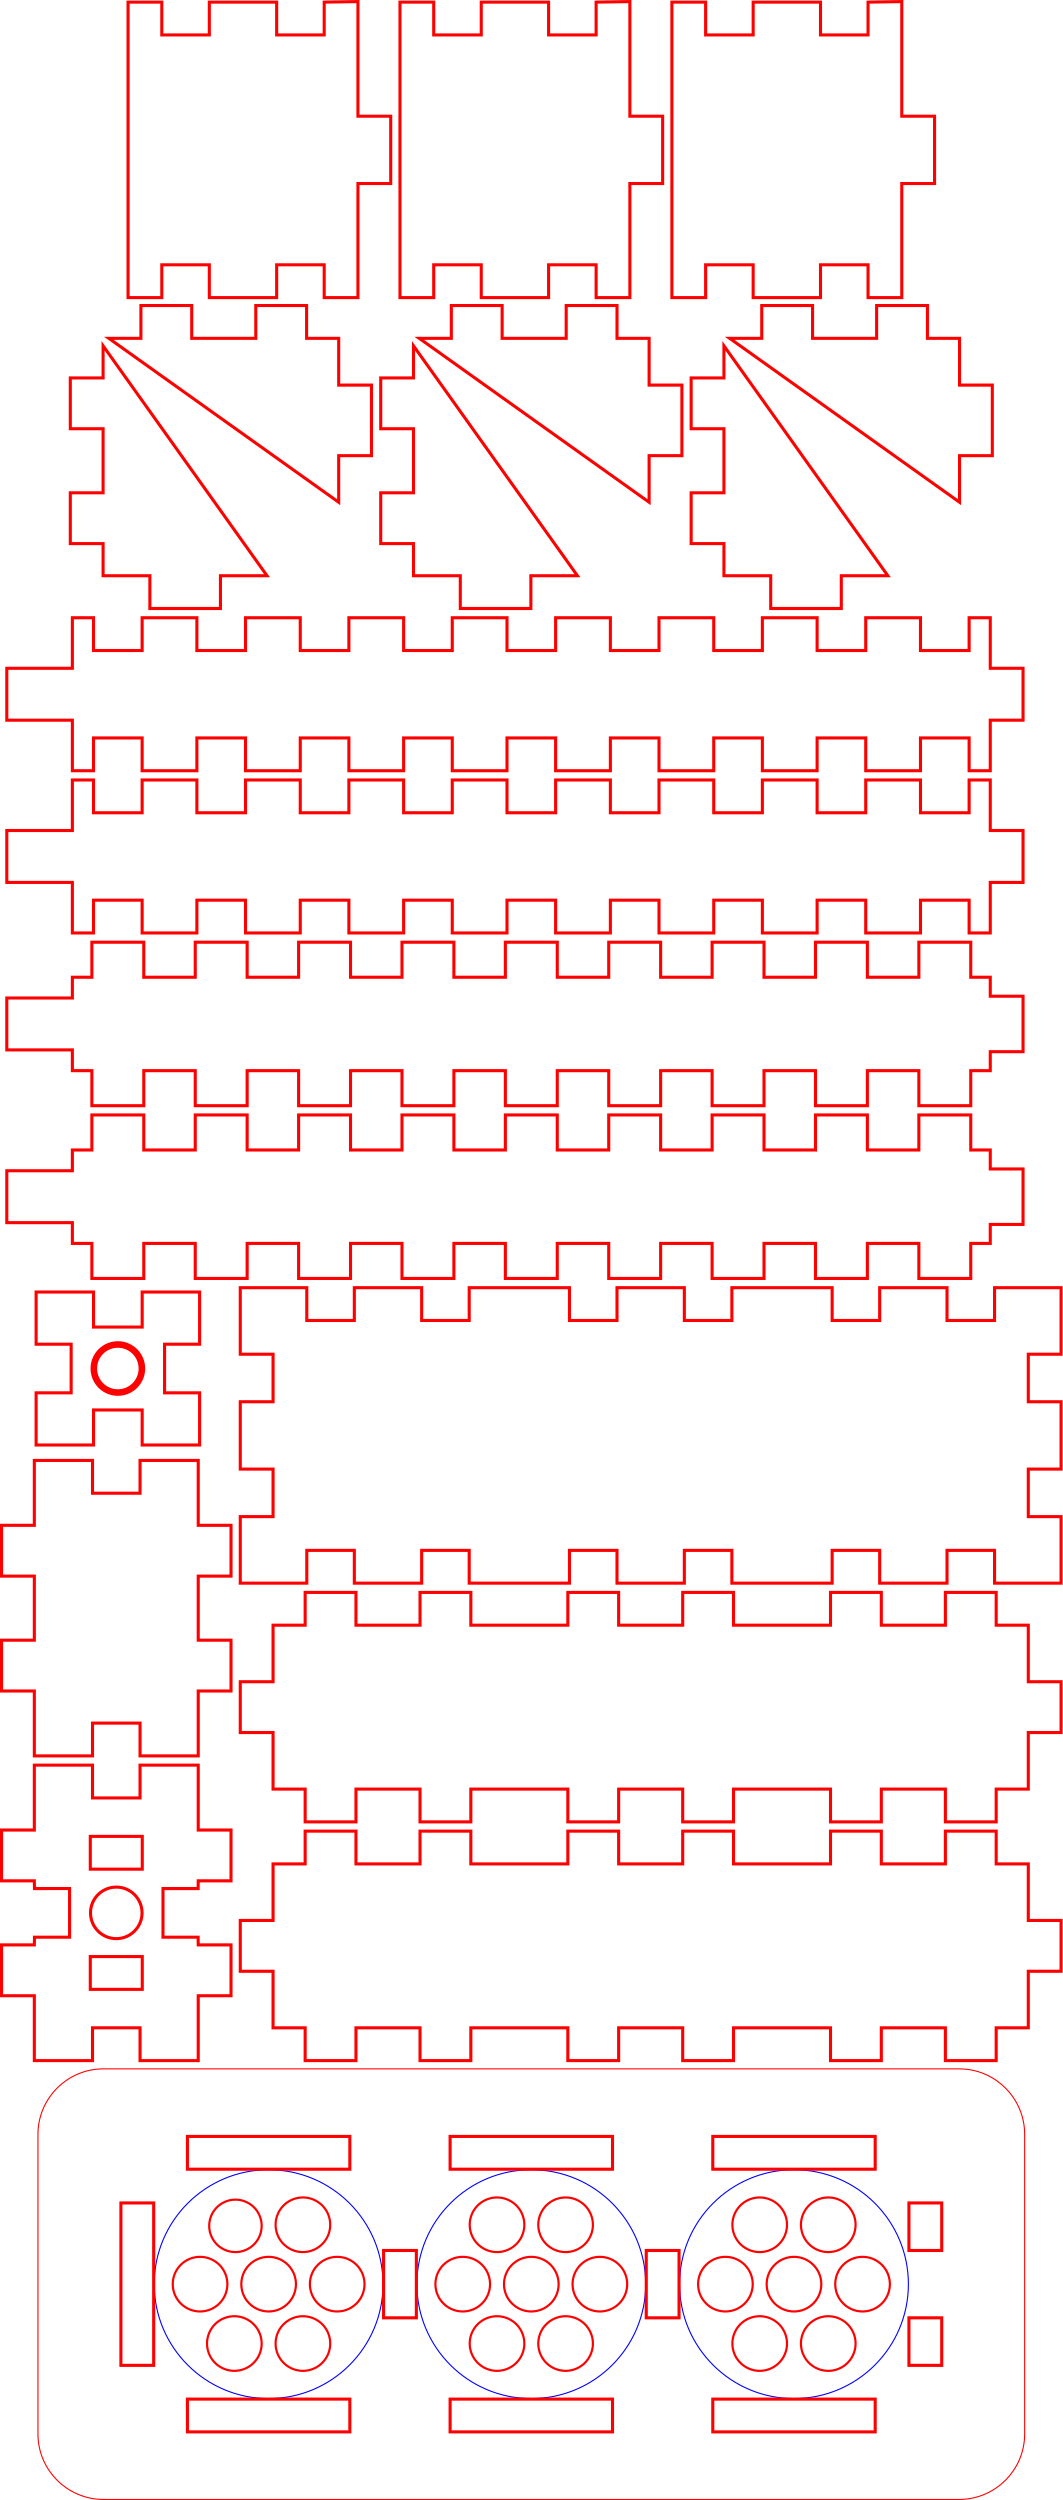
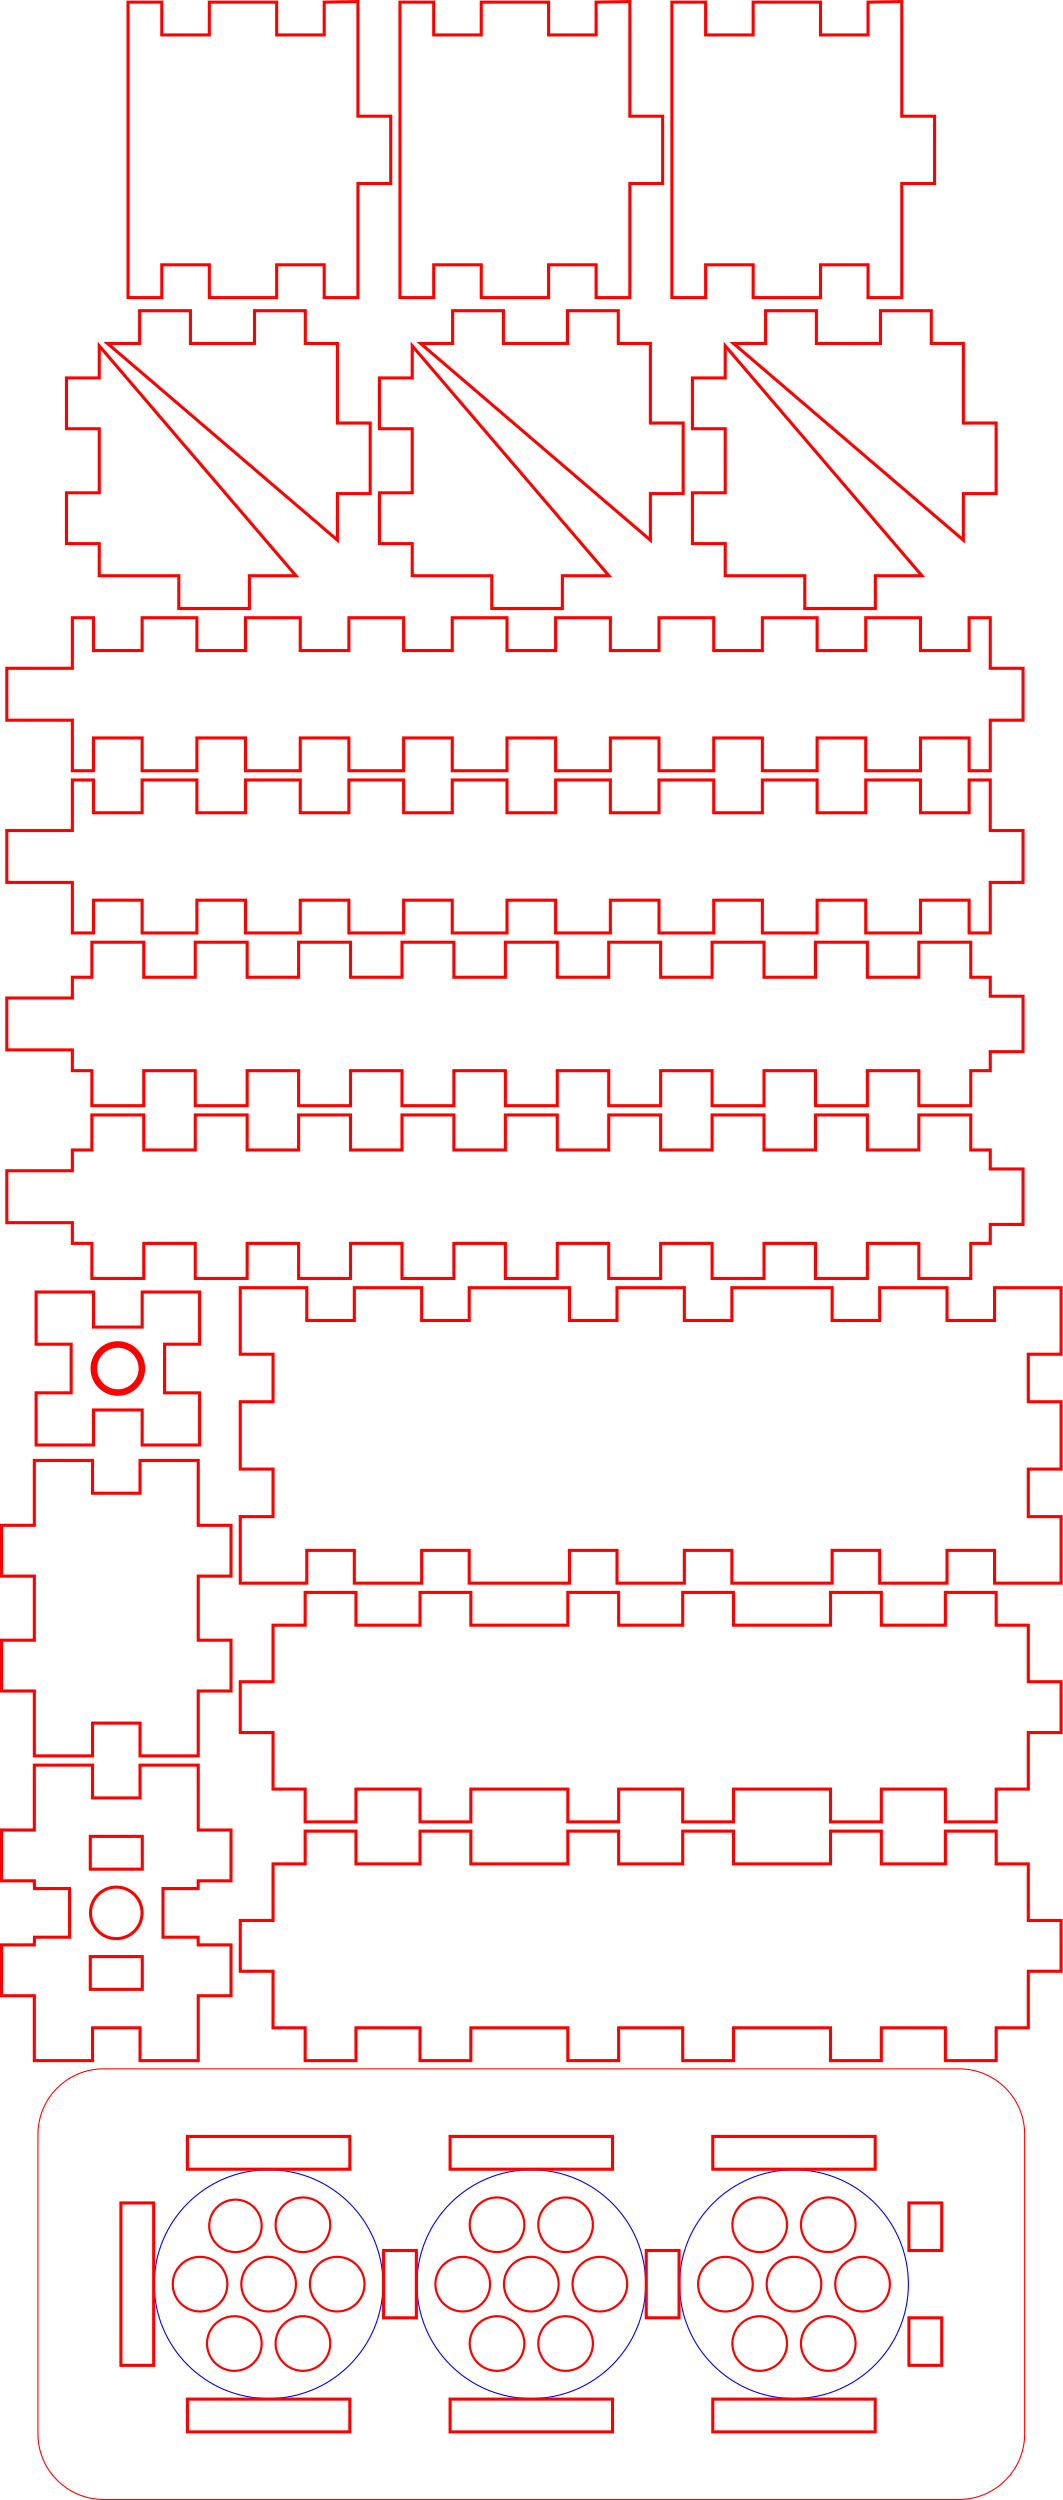
<svg xmlns="http://www.w3.org/2000/svg" width="97.245mm" height="228.787mm" viewBox="0 0 344.569 810.662" id="svg18284" version="1.1">
  <defs id="defs18286" />
  <g id="layer1" transform="translate(-290.5729,102.5405)">
    <text id="text5680" y="339.051" x="437.163" style="font-style:normal;font-weight:normal;font-size:20px;line-height:125%;font-family:Sans;letter-spacing:0px;word-spacing:0px;opacity:1;fill:none;fill-opacity:1;stroke:#0000ff" xml:space="preserve">
      <tspan y="339.051" x="437.163" id="tspan5682" />
    </text>
    <circle r="37.097" cy="377.68" cx="-638.131" id="circle8802" style="opacity:1;fill:none;fill-opacity:1;stroke:#0000ff;stroke-width:0.354;stroke-miterlimit:4;stroke-dasharray:none;stroke-opacity:1" transform="matrix(0,-1,1,0,0,0)" />
    <circle r="8.858" cy="377.68" cx="-638.131" id="circle8806" style="opacity:1;fill:none;fill-opacity:1;stroke:#ff0000;stroke-width:0.709;stroke-miterlimit:4;stroke-dasharray:none;stroke-opacity:1" transform="matrix(0,-1,1,0,0,0)" />
    <circle r="8.858" cy="355.445" cx="-638.131" id="circle8832" style="opacity:1;fill:none;fill-opacity:1;stroke:#ff0000;stroke-width:0.709;stroke-miterlimit:4;stroke-dasharray:none;stroke-opacity:1" transform="matrix(0,-1,1,0,0,0)" />
    <circle transform="matrix(0.8660254,-0.5,0.5,0.8660254,0,0)" style="opacity:1;fill:none;fill-opacity:1;stroke:#ff0000;stroke-width:0.709;stroke-miterlimit:4;stroke-dasharray:none;stroke-opacity:1" id="circle8834" cx="8.144" cy="719.727" r="8.504" />
    <circle transform="matrix(0.8660254,0.5,-0.5,0.8660254,0,0)" r="8.858" cy="341.563" cx="646.145" id="circle8836" style="opacity:1;fill:none;fill-opacity:1;stroke:#ff0000;stroke-width:0.709;stroke-miterlimit:4;stroke-dasharray:none;stroke-opacity:1" />
    <circle transform="matrix(0,1,-1,0,0,0)" style="opacity:1;fill:none;fill-opacity:1;stroke:#ff0000;stroke-width:0.709;stroke-miterlimit:4;stroke-dasharray:none;stroke-opacity:1" id="circle8838" cx="638.131" cy="-399.914" r="8.858" />
    <circle transform="matrix(-0.8660254,0.5,-0.5,-0.8660254,0,0)" r="8.858" cy="-763.712" cx="-8.015" id="circle8840" style="opacity:1;fill:none;fill-opacity:1;stroke:#ff0000;stroke-width:0.709;stroke-miterlimit:4;stroke-dasharray:none;stroke-opacity:1" />
    <circle transform="matrix(-0.8660254,-0.5,0.5,-0.8660254,0,0)" style="opacity:1;fill:none;fill-opacity:1;stroke:#ff0000;stroke-width:0.709;stroke-miterlimit:4;stroke-dasharray:none;stroke-opacity:1" id="circle8842" cx="-646.145" cy="-386.032" r="8.858" />
    <circle style="opacity:1;fill:none;fill-opacity:1;stroke:#0000ff;stroke-width:0.354;stroke-miterlimit:4;stroke-dasharray:none;stroke-opacity:1" id="circle8939" cx="-638.131" cy="462.857" r="37.097" transform="matrix(0,-1,1,0,0,0)" />
    <circle style="opacity:1;fill:none;fill-opacity:1;stroke:#ff0000;stroke-width:0.709;stroke-miterlimit:4;stroke-dasharray:none;stroke-opacity:1" id="circle8943" cx="-638.131" cy="462.857" r="8.858" transform="matrix(0,-1,1,0,0,0)" />
    <circle style="opacity:1;fill:none;fill-opacity:1;stroke:#ff0000;stroke-width:0.709;stroke-miterlimit:4;stroke-dasharray:none;stroke-opacity:1" id="circle8945" cx="-638.131" cy="440.623" r="8.858" transform="matrix(0,-1,1,0,0,0)" />
    <circle r="8.858" cy="761.832" cx="81.781" id="circle8947" style="opacity:1;fill:none;fill-opacity:1;stroke:#ff0000;stroke-width:0.709;stroke-miterlimit:4;stroke-dasharray:none;stroke-opacity:1" transform="matrix(0.8660254,-0.5,0.5,0.8660254,0,0)" />
    <circle style="opacity:1;fill:none;fill-opacity:1;stroke:#ff0000;stroke-width:0.709;stroke-miterlimit:4;stroke-dasharray:none;stroke-opacity:1" id="circle8949" cx="719.911" cy="298.975" r="8.858" transform="matrix(0.8660254,0.5,-0.5,0.8660254,0,0)" />
    <circle r="8.858" cy="-485.091" cx="638.131" id="circle8951" style="opacity:1;fill:none;fill-opacity:1;stroke:#ff0000;stroke-width:0.709;stroke-miterlimit:4;stroke-dasharray:none;stroke-opacity:1" transform="matrix(0,1,-1,0,0,0)" />
    <circle style="opacity:1;fill:none;fill-opacity:1;stroke:#ff0000;stroke-width:0.709;stroke-miterlimit:4;stroke-dasharray:none;stroke-opacity:1" id="circle8953" cx="-81.781" cy="-806.3" r="8.858" transform="matrix(-0.8660254,0.5,-0.5,-0.8660254,0,0)" />
    <circle r="8.858" cy="-343.443" cx="-719.911" id="circle8955" style="opacity:1;fill:none;fill-opacity:1;stroke:#ff0000;stroke-width:0.709;stroke-miterlimit:4;stroke-dasharray:none;stroke-opacity:1" transform="matrix(-0.8660254,-0.5,0.5,-0.8660254,0,0)" />
    <circle r="37.097" cy="548.035" cx="-638.131" id="circle8961" style="opacity:1;fill:none;fill-opacity:1;stroke:#0000ff;stroke-width:0.354;stroke-miterlimit:4;stroke-dasharray:none;stroke-opacity:1" transform="matrix(0,-1,1,0,0,0)" />
    <circle r="8.858" cy="548.035" cx="-638.131" id="circle8965" style="opacity:1;fill:none;fill-opacity:1;stroke:#ff0000;stroke-width:0.709;stroke-miterlimit:4;stroke-dasharray:none;stroke-opacity:1" transform="matrix(0,-1,1,0,0,0)" />
    <circle r="8.858" cy="525.8" cx="-638.131" id="circle8967" style="opacity:1;fill:none;fill-opacity:1;stroke:#ff0000;stroke-width:0.709;stroke-miterlimit:4;stroke-dasharray:none;stroke-opacity:1" transform="matrix(0,-1,1,0,0,0)" />
    <circle transform="matrix(0.8660254,-0.5,0.5,0.8660254,0,0)" style="opacity:1;fill:none;fill-opacity:1;stroke:#ff0000;stroke-width:0.709;stroke-miterlimit:4;stroke-dasharray:none;stroke-opacity:1" id="circle8969" cx="155.547" cy="804.421" r="8.858" />
    <circle transform="matrix(0.8660254,0.5,-0.5,0.8660254,0,0)" r="8.858" cy="256.386" cx="793.677" id="circle8971" style="opacity:1;fill:none;fill-opacity:1;stroke:#ff0000;stroke-width:0.709;stroke-miterlimit:4;stroke-dasharray:none;stroke-opacity:1" />
    <circle transform="matrix(0,1,-1,0,0,0)" style="opacity:1;fill:none;fill-opacity:1;stroke:#ff0000;stroke-width:0.709;stroke-miterlimit:4;stroke-dasharray:none;stroke-opacity:1" id="circle8973" cx="638.131" cy="-570.269" r="8.858" />
    <circle transform="matrix(-0.8660254,0.5,-0.5,-0.8660254,0,0)" r="8.858" cy="-848.889" cx="-155.546" id="circle8975" style="opacity:1;fill:none;fill-opacity:1;stroke:#ff0000;stroke-width:0.709;stroke-miterlimit:4;stroke-dasharray:none;stroke-opacity:1" />
    <circle transform="matrix(-0.8660254,-0.5,0.5,-0.8660254,0,0)" style="opacity:1;fill:none;fill-opacity:1;stroke:#ff0000;stroke-width:0.709;stroke-miterlimit:4;stroke-dasharray:none;stroke-opacity:1" id="circle8977" cx="-793.677" cy="-300.854" r="8.858" />
    <path style="opacity:1;fill:none;stroke:#ff0000" d="m 388.598,600.857 15.413,0 0,-10.63 -15.413,0 -21.836,0 -15.413,0 0,10.63 15.413,0 z" id="path10354" />
    <path style="opacity:1;fill:none;stroke:#ff0000" d="m 473.775,600.857 15.413,0 0,-10.63 -15.413,0 -21.836,0 -15.413,0 0,10.63 15.413,0 z" id="path10352" />
    <path style="opacity:1;fill:none;stroke:#ff0000" d="m 558.953,600.857 15.413,0 0,-10.63 -15.413,0 -21.836,0 -15.413,0 0,10.63 15.413,0 z" id="path10350" />
    <path style="opacity:1;fill:none;stroke:#ff0000" d="m 595.937,611.799 -10.63,0 0,15.413 10.63,0 z" id="path10348" />
    <path style="opacity:1;fill:none;stroke:#ff0000" d="m 595.937,649.049 -10.63,0 0,15.413 10.63,0 z" id="path10346" />
    <path style="opacity:1;fill:none;stroke:#ff0000" d="m 537.117,675.405 -15.413,0 0,10.63 15.413,0 21.836,0 15.413,0 0,-10.63 -15.413,0 z" id="path10344" />
    <path style="opacity:1;fill:none;stroke:#ff0000" d="m 451.939,675.405 -15.413,0 0,10.63 15.413,0 21.836,0 15.413,0 0,-10.63 -15.413,0 z" id="path10342" />
    <path style="opacity:1;fill:none;stroke:#ff0000" d="m 366.761,675.405 -15.413,0 0,10.63 15.413,0 21.836,0 15.413,0 0,-10.63 -15.413,0 z" id="path10340" />
    <path style="opacity:1;fill:none;stroke:#ff0000" d="m 340.408,627.212 0,-15.413 -10.63,0 0,15.413 0,21.837 0,15.413 10.63,0 0,-15.413 z" id="path9921" />
    <rect style="opacity:1;fill:none;fill-opacity:1;stroke:#ff0000;stroke-width:0.354;stroke-miterlimit:4;stroke-dasharray:none;stroke-opacity:1" id="rect10013" width="139.628" height="319.954" x="-707.945" y="302.88" ry="21.26" rx="21.26" transform="matrix(0,-1,1,0,0,0)" />
    <path id="path10356" d="m 414.953,627.212 0,21.837 10.63,0 0,-21.837 z" style="opacity:1;fill:none;stroke:#ff0000" />
    <path style="opacity:1;fill:none;stroke:#ff0000" d="m 500.131,627.212 0,21.837 10.63,0 0,-21.837 z" id="path10452" />
    <path style="opacity:1;fill:none;stroke:#ff0000" d="m 582.988,-102.032 0,21.758 0,15.413 10.63,0 0,21.837 -10.63,0 0,15.413 0,21.578 -10.941,-0.01 0,-10.63 -15.413,0 0,10.63 -21.836,0 0,-10.63 -15.413,0 0,10.63 -10.941,0 0,-95.808 10.941,0 0,10.63 15.413,0 0,-10.63 21.836,0 0,10.63 15.413,0 0,-10.63 z" id="path10042" />
    <path id="path15835" d="m 406.64,-102.032 0,21.758 0,15.413 10.63,0 0,21.837 -10.63,0 0,15.413 0,21.578 -10.941,-0.01 0,-10.63 -15.413,0 0,10.63 -21.836,0 0,-10.63 -15.413,0 0,10.63 -10.941,0 0,-95.808 10.941,0 0,10.63 15.413,0 0,-10.63 21.836,0 0,10.63 15.413,0 0,-10.63 z" style="opacity:1;fill:none;stroke:#ff0000" />
    <path id="path15837" d="m 494.814,-102.032 0,21.758 0,15.413 10.63,0 0,21.837 -10.63,0 0,15.413 0,21.578 -10.941,-0.01 0,-10.63 -15.413,0 0,10.63 -21.836,0 0,-10.63 -15.413,0 0,10.63 -10.941,0 0,-95.808 10.941,0 0,10.63 15.413,0 0,-10.63 21.836,0 0,10.63 15.413,0 0,-10.63 z" style="opacity:1;fill:none;stroke:#ff0000" />
    <path id="path9870" style="fill:none;stroke:#ff0000" d="m 335.984,466.832 0,-10.63 -15.413,0 0,10.63 -18.868,0 0,-21.04 -10.63,0 0,-16.476 10.63,0 0,-20.774 -10.63,0 0,-16.476 10.63,0 0,-21.04 18.868,0 0,10.63 15.413,0 0,-10.63 18.868,0 0,21.04 10.63,0 0,16.476 -10.63,0 0,20.774 10.63,0 0,16.476 -10.63,0 0,21.04 z" />
    <path style="fill:none;stroke:#ff0000" d="m 354.852,528.123 10.63,0 0,16.476 -10.63,0 0,21.04 -18.868,0 0,0 0,-10.63 -15.413,0 0,10.63 -18.868,0 0,-21.04 -10.63,0 0,-16.476 10.63,0 0.051,-2.503 11.377,1.3e-4 0,-15.768 -11.377,10e-5 -0.051,-2.503 -10.63,0 0,-16.476 10.63,0 0,-21.04 18.868,0 0,10.63 15.413,0 0,-10.63 18.868,0 0,21.04 10.63,0 0,16.476 -10.63,0 -0.034,2.504 -11.394,-2e-4 0,15.768 11.394,-2.5e-4 z" id="path15662" />
    <path id="path15605" style="fill:none;stroke:#ff0000;stroke-width:1" d="m 319.852,492.933 0,10.63 16.851,0 0,-10.63 z m 16.851,49.606 0,-10.63 -16.851,0 0,10.63 z" />
    <circle style="opacity:1;fill:none;fill-opacity:1;stroke:#ff0000;stroke-width:1;stroke-miterlimit:4;stroke-dasharray:none;stroke-opacity:1" id="path15733" cx="-517.736" cy="328.278" r="8.358" transform="matrix(0,-1,1,0,0,0)" />
    <path d="m 528.425,555.01 0,10.63 -16.476,0 0,-10.63 -20.773,0 0,10.63 -16.476,0 0,-10.63 -31.452,0 0,10.63 -16.476,0 0,-10.63 -20.773,0 0,10.63 -16.476,0 0,-10.63 -10.409,0 0,-18.337 -10.63,0 0,-16.476 10.63,0 0,-18.337 10.409,0 0,-10.63 16.476,0 0,10.63 20.773,0 0,-10.63 16.476,0 0,10.63 31.452,0 0,-10.63 16.476,0 0,10.63 20.773,0 0,-10.63 16.476,0 0,10.63 31.452,0 0,-10.63 16.476,0 0,10.63 20.773,0 0,-10.63 16.476,0 0,10.63 10.409,0 0,18.337 10.63,0 0,16.476 -10.63,0 0,18.337 -10.409,0 0,10.63 -16.476,0 0,-10.63 -20.773,0 0,10.63 -16.476,0 0,-10.63 z" style="fill:none;stroke:#ff0000" id="path10015" />
    <path d="m 560.408,315.013 0,10.63 15.413,0 0,-10.63 21.836,0 0,10.63 15.413,0 0,-10.63 21.57,0 0,21.572 -10.63,0 0,15.413 10.63,0 0,21.837 -10.63,0 0,15.413 10.63,0 0,21.572 -21.57,0 0,-10.63 -15.413,0 0,10.63 -21.836,0 0,-10.63 -15.413,0 0,10.63 -32.515,0 0,-10.63 -15.413,0 0,10.63 -21.836,0 0,-10.63 -15.413,0 0,10.63 -32.515,0 0,-10.63 -15.413,0 0,10.63 -21.836,0 0,-10.63 -15.413,0 0,10.63 -21.57,0 0,-21.572 10.63,0 0,-15.413 -10.63,0 0,-21.837 10.63,0 0,-15.413 -10.63,0 0,-21.572 21.57,0 0,10.63 15.413,0 0,-10.63 21.836,0 0,10.63 15.413,0 0,-10.63 32.515,0 0,10.63 15.413,0 0,-10.63 21.836,0 0,10.63 15.413,0 0,-10.63 z" style="fill:none;stroke:#ff0000" id="path10038" />
    <path id="path15843" style="fill:none;stroke:#ff0000" d="m 528.425,477.6 0,10.63 -16.476,0 0,-10.63 -20.773,0 0,10.63 -16.476,0 0,-10.63 -31.452,0 0,10.63 -16.476,0 0,-10.63 -20.773,0 0,10.63 -16.476,0 0,-10.63 -10.409,0 0,-18.337 -10.63,0 0,-16.476 10.63,0 0,-18.337 10.409,0 0,-10.63 16.476,0 0,10.63 20.773,0 0,-10.63 16.476,0 0,10.63 31.452,0 0,-10.63 16.476,0 0,10.63 20.773,0 0,-10.63 16.476,0 0,10.63 31.452,0 0,-10.63 16.476,0 0,10.63 20.773,0 0,-10.63 16.476,0 0,10.63 10.409,0 0,18.337 10.63,0 0,16.476 -10.63,0 0,18.337 -10.409,0 0,10.63 -16.476,0 0,-10.63 -20.773,0 0,10.63 -16.476,0 0,-10.63 z" />
    <path id="path15583" style="opacity:1;fill:none;stroke:#ff0000" d="m 314.038,130.992 -21.259,0 0,-16.831 21.259,0 0,-16.389 6.856,0 0,10.63 15.768,0 0,-10.63 17.752,0 0,10.63 15.768,0 0,-10.63 17.752,0 0,10.63 15.768,0 0,-10.63 17.752,0 0,10.63 15.768,0 0,-10.63 17.752,0 0,10.63 15.768,0 0,-10.63 17.752,0 0,10.63 15.768,0 0,-10.63 17.752,0 0,10.63 15.768,0 0,-10.63 17.752,0 0,10.63 15.768,0 0,-10.63 17.752,0 0,10.63 15.768,0 0,-10.63 6.856,0 0,16.388 10.63,0 0,16.831 -10.63,0 0,16.388 -6.856,0 0,-10.63 -15.768,0 0,10.63 -17.752,0 0,-10.63 -15.768,0 0,10.63 -17.752,0 0,-10.63 -15.768,0 0,10.63 -17.752,0 0,-10.63 -15.768,0 0,10.63 -17.752,0 0,-10.63 -15.768,0 0,10.63 -17.752,0 0,-10.63 -15.768,0 0,10.63 -17.752,0 0,-10.63 -15.768,0 0,10.63 -17.752,0 0,-10.63 -15.768,0 0,10.63 -17.752,0 0,-10.63 -15.768,0 0,10.63 -6.856,0 z" />
    <path style="opacity:1;fill:none;stroke:#ff0000" d="m 314.038,150.379 6.856,0 0,10.63 15.768,0 0,-10.63 17.752,0 0,10.63 15.768,0 0,-10.63 17.752,0 0,10.63 15.768,0 0,-10.63 17.752,0 0,10.63 15.768,0 0,-10.63 17.752,0 0,10.63 15.768,0 0,-10.63 17.752,0 0,10.63 15.768,0 0,-10.63 17.752,0 0,10.63 15.768,0 0,-10.63 17.752,0 0,10.63 15.768,0 0,-10.63 17.752,0 0,10.63 15.768,0 0,-10.63 6.856,0 0,16.388 10.63,0 0,16.831 -10.63,0 0,16.388 -6.856,0 0,-10.63 -15.768,0 0,10.63 -17.752,0 0,-10.63 -15.768,0 0,10.63 -17.752,0 0,-10.63 -15.768,0 0,10.63 -17.752,0 0,-10.63 -15.768,0 0,10.63 -17.752,0 0,-10.63 -15.768,0 0,10.63 -17.752,0 0,-10.63 -15.768,0 0,10.63 -17.752,0 0,-10.63 -15.768,0 0,10.63 -17.752,0 0,-10.63 -15.768,0 0,10.63 -17.752,0 0,-10.63 -15.768,0 0,10.63 -6.856,0 0,-16.389 -21.259,0 0,-16.831 21.259,0 z" id="path15883" />
    <path id="path16557" d="m 314.038,293.922 -21.259,0 0,-16.831 21.259,0 0,-6.731 6.325,0 0,-11.36 16.831,0 0,11.36 16.689,0 0,-11.36 16.831,0 0,11.36 16.689,0 0,-11.36 16.831,0 0,11.36 16.689,0 0,-11.36 16.831,0 0,11.36 16.689,0 0,-11.36 16.831,0 0,11.36 16.689,0 0,-11.36 16.831,0 0,11.36 16.689,0 0,-11.36 16.831,0 0,11.36 16.689,0 0,-11.36 16.831,0 0,11.36 16.689,0 0,-11.36 16.831,0 0,11.36 6.325,0 0,6.153 10.63,0 0,17.987 -10.63,0 0,6.153 -6.325,0 0,11.36 -16.831,0 0,-11.36 -16.689,0 0,11.36 -16.831,0 0,-11.36 -16.689,0 0,11.36 -16.831,0 0,-11.36 -16.689,0 0,11.36 -16.831,0 0,-11.36 -16.689,0 0,11.36 -16.831,0 0,-11.36 -16.689,0 0,11.36 -16.831,0 0,-11.36 -16.689,0 0,11.36 -16.831,0 0,-11.36 -16.689,0 0,11.36 -16.831,0 0,-11.36 -16.689,0 0,11.36 -16.831,0 0,-11.36 -6.325,0 z" style="opacity:1;fill:none;stroke:#ff0000" />
    <path id="path16559" d="m 314.038,237.907 -21.259,0 0,-16.831 21.259,0 0,-6.731 6.325,0 0,-11.36 16.831,0 0,11.36 16.689,0 0,-11.36 16.831,0 0,11.36 16.689,0 0,-11.36 16.831,0 0,11.36 16.689,0 0,-11.36 16.831,0 0,11.36 16.689,0 0,-11.36 16.831,0 0,11.36 16.689,0 0,-11.36 16.831,0 0,11.36 16.689,0 0,-11.36 16.831,0 0,11.36 16.689,0 0,-11.36 16.831,0 0,11.36 16.689,0 0,-11.36 16.831,0 0,11.36 6.325,0 0,6.153 10.63,0 0,17.987 -10.63,0 0,6.153 -6.325,0 0,11.36 -16.831,0 0,-11.36 -16.689,0 0,11.36 -16.831,0 0,-11.36 -16.689,0 0,11.36 -16.831,0 0,-11.36 -16.689,0 0,11.36 -16.831,0 0,-11.36 -16.689,0 0,11.36 -16.831,0 0,-11.36 -16.689,0 0,11.36 -16.831,0 0,-11.36 -16.689,0 0,11.36 -16.831,0 0,-11.36 -16.689,0 0,11.36 -16.831,0 0,-11.36 -16.689,0 0,11.36 -16.831,0 0,-11.36 -6.325,0 z" style="opacity:1;fill:none;stroke:#ff0000" />
    <path id="path16578" style="opacity:1;fill:none;stroke:#ff0000;stroke-width:1" d="m 355.296,316.418 0,16.921 -11.36,0 0,15.768 11.36,0 0,16.917 -18.623,0 0,-11.36 -15.768,0 0,11.36 -18.623,0 0,-16.917 11.36,0 0,-15.768 -11.36,0 0,-16.921 18.623,0 0,11.36 15.768,0 0,-11.36 z" />
    <circle r="7.795" cy="341.222" cx="328.789" id="circle16669" style="opacity:1;fill:none;fill-opacity:1;stroke:#ff0000;stroke-width:2.126;stroke-miterlimit:4;stroke-dasharray:none;stroke-opacity:1" />
-     <path style="opacity:1;fill:none;stroke:#ff0000" d="m 578.466,84.142 -15.093,0 0,10.63 -22.887,0 0,-10.63 -15.169,0 0,-10.409 -10.63,0 0,-16.476 10.63,0 0,-20.773 -10.63,0 0,-16.476 10.63,0 0,-10.409 z" id="path4341" />
-     <path style="opacity:1;fill:none;stroke:#ff0000" d="m 601.715,60.315 0,-15.093 10.63,0 0,-22.887 -10.63,0 0,-15.169 -10.409,0 0,-10.63 -16.476,0 0,10.63 -20.773,0 0,-10.63 -16.476,0 0,10.63 -10.409,0 z" id="path4337" />
-     <path id="path4351" d="m 377.149,84.142 -15.093,0 0,10.63 -22.887,0 0,-10.63 -15.169,0 0,-10.409 -10.63,0 0,-16.476 10.63,0 0,-20.773 -10.63,0 0,-16.476 10.63,0 0,-10.409 z" style="opacity:1;fill:none;stroke:#ff0000" />
-     <path id="path4353" d="m 400.398,60.315 0,-15.093 10.63,0 0,-22.887 -10.63,0 0,-15.169 -10.409,0 0,-10.63 -16.476,0 0,10.63 -20.773,0 0,-10.63 -16.476,0 0,10.63 -10.409,0 z" style="opacity:1;fill:none;stroke:#ff0000" />
-     <path id="path4357" d="m 477.807,84.142 -15.093,0 0,10.63 -22.887,0 0,-10.63 -15.169,0 0,-10.409 -10.63,0 0,-16.476 10.63,0 0,-20.773 -10.63,0 0,-16.476 10.63,0 0,-10.409 z" style="opacity:1;fill:none;stroke:#ff0000" />
-     <path id="path4359" d="m 501.057,60.315 0,-15.093 10.63,0 0,-22.887 -10.63,0 0,-15.169 -10.409,0 0,-10.63 -16.476,0 0,10.63 -20.773,0 0,-10.63 -16.476,0 0,10.63 -10.409,0 z" style="opacity:1;fill:none;stroke:#ff0000" />
+     <path id="path4351" d="m 386.534,84.142 -15.093,0 0,10.63 -22.887,0 0,-10.63 -25.798,0 0,-10.409 -10.63,0 0,-16.476 10.63,0 0,-20.773 -10.63,0 0,-16.476 10.63,0 0,-10.409 z" style="opacity:1;fill:none;stroke:#ff0000" />
+     <path style="opacity:1;fill:none;stroke:#ff0000" d="m 399.983,72.613 0,-15.093 10.63,0 0,-22.887 -10.63,0 0,-25.798 -10.409,0 0,-10.63 -16.476,0 0,10.63 -20.773,0 0,-10.63 -16.476,0 0,10.63 -10.409,0 z" id="path4197" />
+     <path style="opacity:1;fill:none;stroke:#ff0000" d="m 488.021,84.142 -15.093,0 0,10.63 -22.887,0 0,-10.63 -25.798,0 0,-10.409 -10.63,0 0,-16.476 10.63,0 0,-20.773 -10.63,0 0,-16.476 10.63,0 0,-10.409 z" id="path4199" />
+     <path id="path4201" d="m 501.471,72.613 0,-15.093 10.63,0 0,-22.887 -10.63,0 0,-25.798 -10.409,0 0,-10.63 -16.476,0 0,10.63 -20.773,0 0,-10.63 -16.476,0 0,10.63 -10.409,0 z" style="opacity:1;fill:none;stroke:#ff0000" />
+     <path id="path4209" d="m 589.509,84.142 -15.093,0 0,10.63 -22.887,0 0,-10.63 -25.798,0 0,-10.409 -10.63,0 0,-16.476 10.63,0 0,-20.773 -10.63,0 0,-16.476 10.63,0 0,-10.409 z" style="opacity:1;fill:none;stroke:#ff0000" />
+     <path style="opacity:1;fill:none;stroke:#ff0000" d="m 602.958,72.613 0,-15.093 10.63,0 0,-22.887 -10.63,0 0,-25.798 -10.409,0 0,-10.63 -16.476,0 0,10.63 -20.773,0 0,-10.63 -16.476,0 0,10.63 -10.409,0 z" id="path4211" />
  </g>
</svg>
